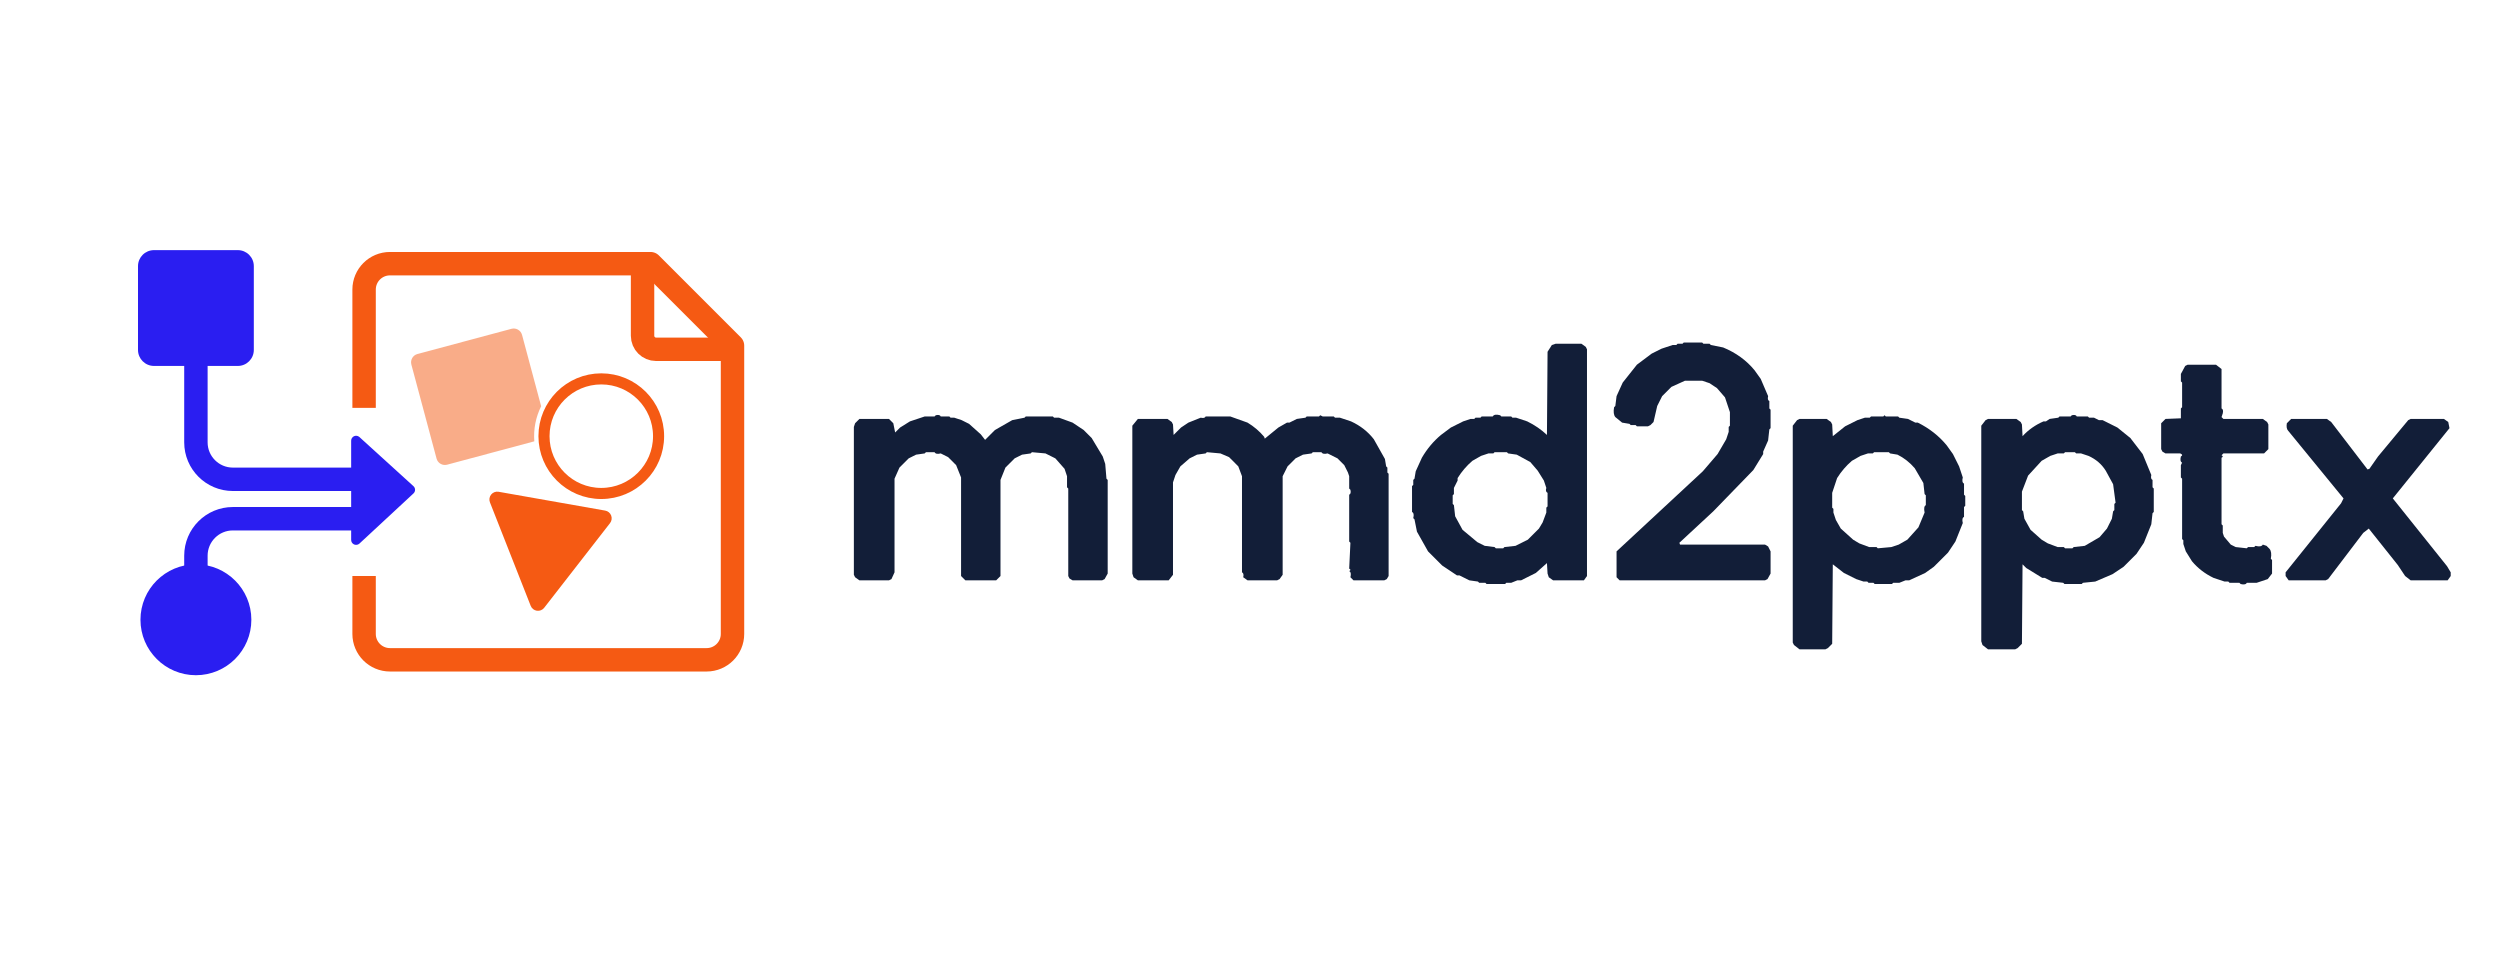
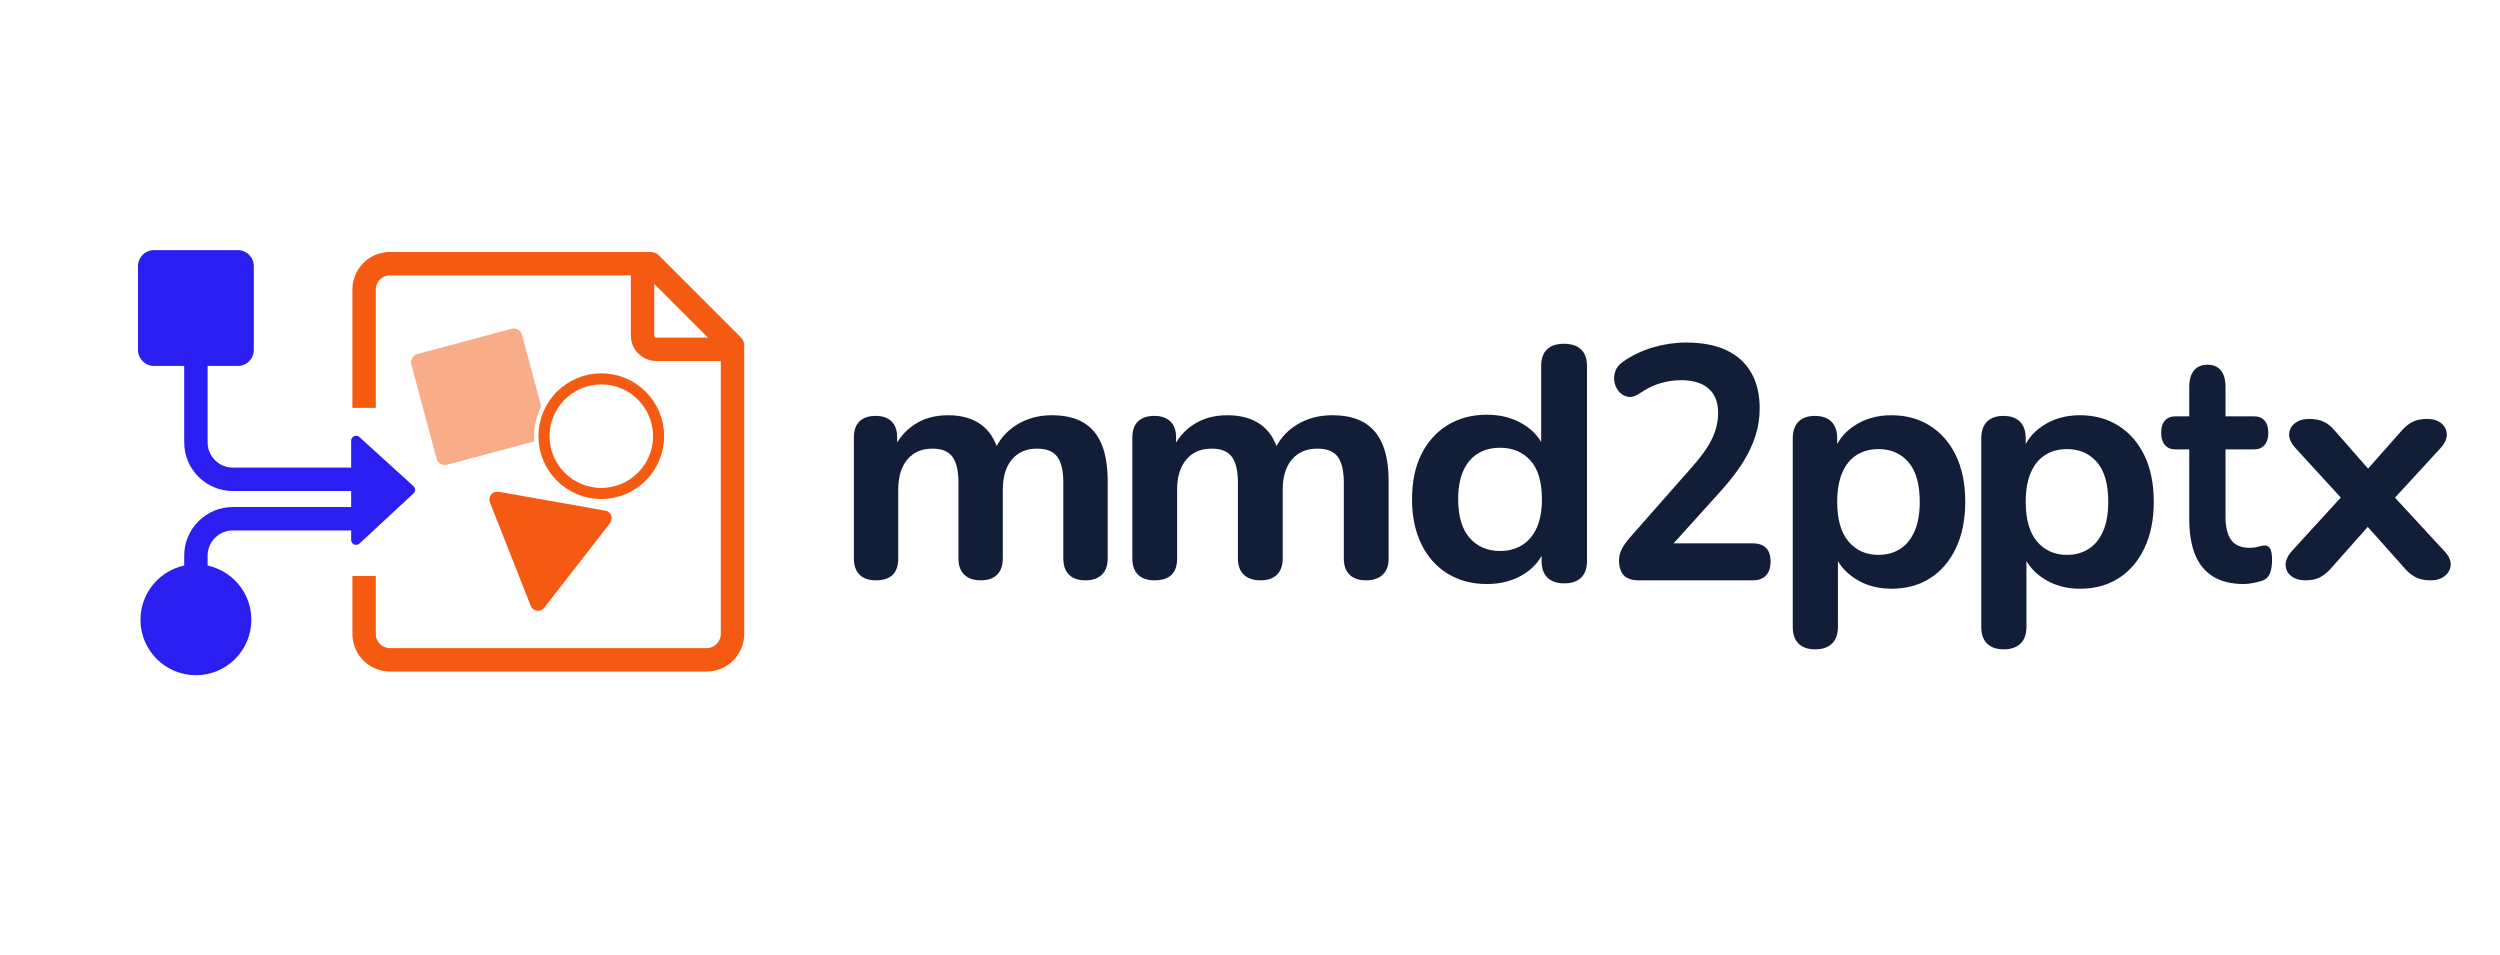
<svg xmlns="http://www.w3.org/2000/svg" viewBox="0 0 2029 775" role="img">
  <g transform="translate(80 180)">
    <g fill="none" stroke="#2A1EF1" stroke-width="19" stroke-linecap="butt">
      <path d="M79 105V179A30 30 0 0 0 109 209H215" />
      <path d="M79 292V271A30 30 0 0 1 109 241H215" />
    </g>
    <path d="M205 177.66A4 4 0 0 1 211.59 174.61L255.46 214.48A4 4 0 0 1 255.49 220.55L211.62 261.25A4 4 0 0 1 205 258.23Z" fill="#2A1EF1" />
    <rect x="32" y="23" width="94" height="94" rx="13" fill="#2A1EF1" />
    <circle cx="79" cy="323" r="45" fill="#2A1EF1" />
    <path d="M215.5 151V55A21 21 0 0 1 236.5 34H448l66.5 66.5v234A21 21 0 0 1 493.5 355.5h-257a21 21 0 0 1-21-21v-47" fill="none" stroke="#F55A13" stroke-width="19" stroke-linecap="butt" stroke-linejoin="round" />
    <path d="M441.5 34v58.5a11 11 0 0 0 11 11h62" fill="none" stroke="#F55A13" stroke-width="19" stroke-linecap="butt" stroke-linejoin="round" />
    <path d="M269.5 95.5H348.5A7 7 0 0 1 355.5 102.5V162.43A54.5 54.5 0 0 0 342.76 188.5H269.5A7 7 0 0 1 262.5 181.5V102.5A7 7 0 0 1 269.5 95.5Z" fill="#F55A13" fill-opacity=".5" transform="rotate(-15 309 142)" />
    <circle cx="408" cy="174" r="46.5" fill="none" stroke="#F55A13" stroke-width="9" />
    <path d="M317.64 227.72A6.36 6.36 0 0 1 324.65 219.12L411.19 234.4A6.36 6.36 0 0 1 415.11 244.56L361.66 313.28A6.36 6.36 0 0 1 350.72 311.71Z" fill="#F55A13" />
  </g>
-   <g transform="translate(680 260)">
-     <path fill="#121E38" d="         M 686.5 18 L 701.5 18 L 702.5 19 L 707.5 19 L 708.5 20 L 718.5 22 Q 734.09 28.41 744 40.5 L 749 47.5 L 755 61.5 Q 754.25 64.75 756 65.5 L 756 71.5 L 757 72.5 L 757 87.5 L 756 88.5 L 755 97.5 L 751 106.5 L 751 108.5 L 743 121.5 L 710.5 155 L 683 180.5 L 683.5 182 L 752.5 182 L 755 183.5 L 757 187.5 L 757 205.5 L 754.5 210 L 752.5 211 L 634.5 211 L 632 208.5 L 632 187.5 L 702 122.5 L 714 108.5 L 721 96.5 L 723 90.5 L 723 86.5 L 724 85.5 L 724 74.5 L 720 62.5 L 713.5 55 L 707.5 51 L 701.5 49 L 687.5 49 L 676.5 54 L 669 61.5 L 665 69.5 L 662 82.5 L 659.5 85 L 657.5 86 L 648.5 86 L 647.5 85 L 643.5 85 L 642.5 84 L 636.5 83 L 631 78.5 Q 629 76 630 70.5 L 631 69.5 L 632 61.5 L 637 50.5 L 648.5 36 L 660.5 27 L 668.5 23 L 677.5 20 L 680.5 20 L 681.5 19 L 685.5 19 L 686.5 18 Z" />
-     <path fill="#121E38" d="         M 582.5 19 L 603.5 19 L 607 21.5 L 608 23.5 L 608 207.5 L 605.5 211 L 580.5 211 L 577 208.5 L 576 205.5 L 575.5 197 L 566.5 205 L 554.5 211 L 551.5 211 L 546.5 213 L 542.5 213 L 541.5 214 L 526.5 214 L 525.5 213 L 520.5 213 L 519.5 212 L 512.5 211 L 504.5 207 L 502.5 207 L 490.5 199 L 479 187.5 L 470 171.5 L 468 161.5 L 467 160.5 Q 468 156.5 466 155.5 L 466 134.5 L 467 133.5 L 467 129.5 L 468 128.5 L 469 122.5 L 474 111.5 Q 480.25 100.75 489.5 93 L 497.5 87 L 507.5 82 L 513.5 80 L 516.5 80 L 517.5 79 L 521.5 79 L 522.5 78 L 531.5 78 Q 532.75 75.75 537.5 77 L 538.5 78 L 546.5 78 L 547.5 79 L 550.5 79 L 559.5 82 Q 568.57 86.43 575.5 93 L 576 25.5 L 579.5 20 L 582.5 19 Z M 533 107 L 532 108 L 528 108 L 522 110 L 515 114 Q 508 120 503 128 L 503 130 L 500 136 L 500 141 L 499 142 L 499 149 L 500 150 L 501 159 L 507 170 L 519 180 L 525 183 L 533 184 L 534 185 L 540 185 L 541 184 L 550 183 L 560 178 L 569 169 L 572 164 L 575 156 L 575 152 L 576 151 L 576 140 Q 574 139 575 136 L 573 130 L 568 122 L 562 115 L 551 109 L 544 108 L 543 107 L 533 107 Z" />
-     <path fill="#121E38" d="         M 1095.5 36 L 1118.5 36 L 1123 39.5 L 1123 71.5 Q 1124.75 72.25 1124 75.5 L 1123 78.5 L 1124.5 80 L 1156.5 80 L 1160 82.5 L 1161 84.5 L 1161 104.5 L 1157.5 108 L 1124.5 108 L 1123 109.5 Q 1125 110.5 1123 111.5 L 1123 165.5 L 1124 166.5 L 1124 172.5 L 1125 175.5 L 1130.5 182 L 1134.5 184 L 1143.5 185 L 1144.5 184 L 1149.5 184 L 1150.5 183 Q 1155.25 184.25 1156.5 182 L 1159.5 183 L 1162 185.5 Q 1164 188 1163 193.5 L 1164 194.5 L 1164 205.5 L 1160.5 210 L 1151.5 213 L 1143.5 213 Q 1142.5 215 1138.5 214 L 1137.5 213 L 1129.5 213 L 1128.5 212 L 1125.5 212 L 1116.5 209 Q 1106.03 203.97 1099 195.5 L 1094 187.5 L 1092 181.5 L 1092 178.5 L 1091 177.5 L 1091 128.5 L 1090 127.5 L 1090 117.5 L 1091 115.5 Q 1089 114.5 1090 110.5 Q 1092.25 109.25 1089.5 108 L 1077.5 108 L 1075 106.5 L 1074 104.5 L 1074 83.5 L 1077.5 80 L 1090 79.5 L 1090 71.5 L 1091 70.5 L 1091 50.5 L 1090 49.5 L 1090 43.5 L 1093.5 37 L 1095.5 36 Z" />
-     <path fill="#121E38" d="         M 79.5 77 Q 82.75 76.25 83.5 78 L 90.5 78 L 91.5 79 L 94.5 79 L 100.5 81 L 106.5 84 L 116 92.5 L 119.5 97 L 127.5 89 L 141.5 81 L 151.5 79 L 152.5 78 L 174.5 78 L 175.5 79 L 179.5 79 L 190.5 83 L 199.5 89 L 206 95.5 L 215 110.5 L 217 116.5 L 218 128.5 L 219 129.5 L 219 205.5 L 216.5 210 L 214.5 211 L 190.5 211 L 188 209.5 L 187 207.5 L 187 136.5 L 186 135.5 L 186 126.5 L 184 120.5 L 176.5 112 L 168.5 108 L 157.5 107 L 156.5 108 L 149.5 109 L 143.5 112 L 136 119.5 L 132 129.5 L 132 207.5 L 128.5 211 L 103.5 211 L 100 207.5 L 100 127.5 L 96 117.5 L 89.5 111 L 83.5 108 Q 79.5 109 78.5 107 L 71.5 107 L 70.5 108 L 63.5 109 L 57.5 112 L 50 119.5 L 46 128.5 L 46 204.5 L 43.5 210 L 41.5 211 L 17.5 211 L 14 208.5 L 13 206.5 L 13 86.5 L 14 83.5 L 17.5 80 L 41.5 80 L 45 83.5 L 46.5 91 L 50.5 87 L 58.5 82 L 70.5 78 L 78.5 78 L 79.5 77 Z" />
-     <path fill="#121E38" d="         M 391.5 77 L 393.5 78 L 402.5 78 L 403.5 79 L 407.5 79 L 416.5 82 Q 427.81 87.19 435 96.5 L 444 112.5 L 445 118.5 L 446 119.5 L 446 123.5 L 447 124.5 L 447 207.5 L 445.5 210 L 443.5 211 L 418.5 211 L 416 208.5 Q 417 204.5 415 203.5 Q 417 202.5 415 201.5 L 416 180.5 L 415 179.5 L 415 141.5 Q 416.75 140.75 416 137.5 L 415 136.5 L 415 126.5 L 414 123.5 L 411 117.5 L 405.5 112 L 397.5 108 Q 393.5 109 392.5 107 L 385.5 107 L 384.5 108 L 377.5 109 L 371.5 112 L 365 118.5 L 361 126.5 L 361 206.5 L 358.5 210 L 356.5 211 L 332.5 211 L 329 208.5 Q 329.75 205.25 328 204.5 L 328 126.5 L 325 118.5 L 317.5 111 L 310.5 108 L 299.5 107 L 298.5 108 L 291.5 109 L 285.5 112 L 278 118.5 L 274 125.5 L 272 131.5 L 272 206.5 L 268.5 211 L 243.5 211 L 240 208.5 L 239 205.5 L 239 85.5 L 243.5 80 L 267.5 80 L 271 82.5 L 272 84.5 L 272.5 93 L 278.5 87 L 284.5 83 L 294.5 79 Q 297.75 79.75 298.5 78 L 318.5 78 L 332.5 83 Q 340.29 87.71 346 94.5 L 346.5 96 L 357.5 87 L 364.5 83 L 366.5 83 L 372.5 80 L 379.5 79 L 380.5 78 L 390.5 78 L 391.5 77 Z" />
-     <path fill="#121E38" d="         M 849.5 77 L 850.5 78 L 860.5 78 L 861.5 79 L 868.5 80 L 874.5 83 L 876.5 83 Q 890.53 89.97 900 101.5 L 905 108.5 L 910 118.5 L 913 127.5 Q 912 131.5 914 132.5 L 914 141.5 L 915 142.5 L 915 150.5 L 914 151.5 L 914 159.5 Q 912 160.5 913 164.5 L 907 179.5 L 901 188.5 L 889.5 200 L 882.5 205 L 869.5 211 L 866.5 211 L 861.5 213 L 856.5 213 L 855.5 214 L 841.5 214 L 840.5 213 L 836.5 213 L 835.5 212 L 832.5 212 L 826.5 210 L 816.5 205 L 807.5 198 L 807 262.5 L 803.5 266 L 801.5 267 L 780.5 267 L 776 263.5 L 775 261.5 L 775 85.5 L 778.5 81 L 780.5 80 L 802.5 80 L 806 82.5 L 807 84.5 L 807.5 94 L 817.5 86 L 827.5 81 L 833.5 79 L 837.5 79 L 838.5 78 L 848.5 78 L 849.5 77 Z M 841 107 L 840 108 L 836 108 L 830 110 L 823 114 Q 816 120 811 128 L 807 140 L 807 152 L 808 153 L 808 156 L 810 162 L 814 169 L 824 178 L 829 181 L 837 184 L 843 184 L 844 185 L 855 184 L 861 182 L 868 178 L 877 168 L 882 156 Q 881 151 883 150 L 883 142 L 882 141 L 881 132 L 874 120 Q 868 113 860 109 L 854 108 L 853 107 L 841 107 Z" />
-     <path fill="#121E38" d="         M 1001.5 77 Q 1004.75 76.25 1005.5 78 L 1014.5 78 L 1015.5 79 L 1019.5 79 L 1023.5 81 L 1026.5 81 L 1038.5 87 L 1049 95.5 L 1059 108.5 L 1066 125.5 Q 1065.25 128.75 1067 129.5 L 1067 135.5 L 1068 136.5 L 1068 155.5 L 1067 156.5 L 1066 165.5 L 1060 180.5 L 1054 189.5 L 1043.5 200 L 1034.5 206 L 1020.5 212 L 1010.5 213 L 1009.5 214 L 995.5 214 L 994.5 213 L 985.5 212 L 979.5 209 L 977.5 209 L 964.5 201 L 961.5 198 L 961 262.5 L 957.5 266 L 955.5 267 L 933.5 267 L 929 263.5 L 928 260.5 L 928 85.5 L 931.5 81 L 933.5 80 L 956.5 80 L 960 82.5 L 961 84.5 L 961.5 94 Q 968.41 86.41 978.5 82 L 980.5 82 L 983.5 80 L 990.5 79 L 991.5 78 L 1000.5 78 L 1001.5 77 Z M 996 107 L 995 108 L 990 108 L 984 110 L 977 114 L 966 126 L 961 139 L 961 154 L 962 155 L 963 161 L 968 170 L 977 178 L 982 181 L 990 184 L 995 184 L 996 185 L 1002 185 L 1003 184 L 1012 183 L 1024 176 L 1030 169 L 1034 161 L 1035 155 L 1036 154 L 1036 149 L 1037 148 L 1035 133 L 1029 122 Q 1024 114 1015 110 L 1009 108 L 1005 108 L 1004 107 L 996 107 Z" />
-     <path fill="#121E38" d="         M 1179.5 80 L 1208.5 80 L 1212 82.5 L 1241.5 121 L 1243 120.5 L 1250 110.5 L 1274.5 81 L 1276.5 80 L 1303.5 80 L 1307 82.5 L 1308 87.5 L 1262 144.5 L 1306 199.5 L 1309 204.5 L 1309 207.5 L 1306.5 211 L 1276.5 211 L 1272 207.5 L 1266 198.5 L 1242.5 169 L 1238 172.5 L 1209.5 210 L 1207.5 211 L 1177.5 211 L 1175 207.5 L 1175 204.5 L 1220 148.5 L 1222 144.5 L 1177 89.5 Q 1175.33 87.67 1176 83.5 L 1179.5 80 Z" />
+   <g transform="translate(680 260)" fill="#121E38">
+     <path d="M30.88 211.0Q22.23 211.0 17.615 206.43Q13.0 201.86 13.0 193.26V95.02Q13.0 86.43 17.605 81.98Q22.21 77.53 30.58 77.53Q38.95 77.53 43.55 81.98Q48.15 86.43 48.15 95.02V113.69L45.13 105.15Q50.63 92.16 62.12 84.58Q73.61 77.0 89.45 77.0Q105.44 77.0 115.855 84.33Q126.27 91.66 130.46 106.82H126.63Q132.21 92.96 144.8 84.98Q157.39 77.0 173.71 77.0Q189.09 77.0 199.105 82.84Q209.12 88.68 214.06 100.505Q219.0 112.33 219.0 130.42V193.26Q219.0 201.86 214.255 206.43Q209.51 211.0 200.87 211.0Q192.22 211.0 187.605 206.43Q182.99 201.86 182.99 193.26V131.74Q182.99 117.38 178.115 110.745Q173.24 104.11 161.65 104.11Q148.66 104.11 141.27 112.935Q133.88 121.76 133.88 137.47V193.26Q133.88 201.86 129.26 206.43Q124.64 211.0 116.0 211.0Q107.36 211.0 102.615 206.43Q97.87 201.86 97.87 193.26V131.74Q97.87 117.38 92.995 110.745Q88.12 104.11 76.78 104.11Q63.79 104.11 56.4 112.935Q49.01 121.76 49.01 137.47V193.26Q49.01 211.0 30.88 211.0Z" />
+     <path d="M257.05 211.0Q248.32 211.0 243.66 206.43Q239.0 201.86 239.0 193.26V95.02Q239.0 86.43 243.65 81.98Q248.3 77.53 256.75 77.53Q265.21 77.53 269.85 81.98Q274.49 86.43 274.49 95.02V113.69L271.45 105.15Q277.0 92.16 288.6 84.58Q300.2 77.0 316.2 77.0Q332.34 77.0 342.855 84.33Q353.37 91.66 357.6 106.82H353.73Q359.37 92.96 372.08 84.98Q384.79 77.0 401.27 77.0Q416.8 77.0 426.91 82.84Q437.02 88.68 442.01 100.505Q447.0 112.33 447.0 130.42V193.26Q447.0 201.86 442.21 206.43Q437.42 211.0 428.69 211.0Q419.96 211.0 415.3 206.43Q410.64 201.86 410.64 193.26V131.74Q410.64 117.38 405.72 110.745Q400.8 104.11 389.09 104.11Q375.97 104.11 368.51 112.935Q361.05 121.76 361.05 137.47V193.26Q361.05 201.86 356.39 206.43Q351.73 211.0 343.0 211.0Q334.27 211.0 329.48 206.43Q324.69 201.86 324.69 193.26V131.74Q324.69 117.38 319.77 110.745Q314.85 104.11 303.4 104.11Q290.28 104.11 282.82 112.935Q275.36 121.76 275.36 137.47V193.26Q275.36 211.0 257.05 211.0Z" />
+     <path d="M526.79 214.0Q508.74 214.0 495.015 205.645Q481.29 197.29 473.645 181.765Q466.0 166.24 466.0 145.17Q466.0 123.83 473.645 108.565Q481.29 93.3 495.0 84.945Q508.71 76.59 526.79 76.59Q543.83 76.59 556.64 84.55Q569.45 92.51 573.95 105.47H570.82V36.87Q570.82 28.09 575.585 23.545Q580.35 19.0 589.28 19.0Q598.2 19.0 603.1 23.545Q608.0 28.09 608.0 36.87V195.34Q608.0 204.12 603.255 208.79Q598.51 213.46 589.58 213.46Q580.66 213.46 575.905 208.79Q571.15 204.12 571.15 195.34V174.99L574.26 183.71Q570.06 197.5 557.1 205.75Q544.14 214.0 526.79 214.0ZM537.44 187.18Q547.56 187.18 555.225 182.49Q562.89 177.8 567.15 168.48Q571.41 159.16 571.41 145.17Q571.41 124.05 562.075 113.725Q552.74 103.4 537.44 103.4Q527.33 103.4 519.655 107.97Q511.98 112.54 507.72 121.85Q503.46 131.16 503.46 145.17Q503.46 166.04 512.795 176.61Q522.13 187.18 537.44 187.18Z" />
+     <path d="M650.1 211.0Q641.66 211.0 637.83 206.885Q634.0 202.77 634.0 194.81Q634.0 189.87 636.385 185.36Q638.77 180.85 643.18 175.87L693.12 119.15Q704.55 106.41 709.49 96.065Q714.43 85.72 714.43 75.24Q714.43 62.15 706.67 55.355Q698.91 48.56 684.15 48.56Q675.88 48.56 667.51 51.03Q659.14 53.5 650.42 59.47Q645.61 62.73 641.495 62.085Q637.38 61.44 634.39 58.285Q631.4 55.13 630.4 50.61Q629.4 46.09 630.925 41.465Q632.45 36.84 637.28 33.54Q648.22 25.84 661.615 21.92Q675.01 18.0 688.51 18.0Q707.89 18.0 721.145 24.24Q734.4 30.48 741.28 42.415Q748.16 54.35 748.16 71.46Q748.16 82.82 744.78 93.6Q741.4 104.38 734.45 115.425Q727.5 126.47 716.33 138.84L669.65 190.55V180.96H742.45Q749.59 180.96 753.295 184.665Q757.0 188.37 757.0 195.73Q757.0 203.08 753.295 207.04Q749.59 211.0 742.45 211.0Z" />
+     <path d="M793.2 267.0Q784.4 267.0 779.7 262.34Q775.0 257.68 775.0 248.68V95.87Q775.0 86.87 779.69 82.21Q784.38 77.55 792.9 77.55Q801.7 77.55 806.39 82.21Q811.08 86.87 811.08 95.87V116.72L808.01 107.79Q812.17 93.91 825.065 85.455Q837.96 77.0 855.07 77.0Q872.89 77.0 886.41 85.565Q899.93 94.13 907.465 109.77Q915.0 125.41 915.0 147.28Q915.0 168.88 907.465 184.785Q899.93 200.69 886.535 209.255Q873.14 217.82 855.07 217.82Q838.26 217.82 825.505 209.535Q812.75 201.25 808.31 187.97H811.66V248.68Q811.66 257.68 806.83 262.34Q802.0 267.0 793.2 267.0ZM844.57 190.34Q854.56 190.34 862.11 185.53Q869.66 180.72 873.86 171.17Q878.06 161.62 878.06 147.28Q878.06 125.64 868.86 115.06Q859.66 104.48 844.57 104.48Q834.61 104.48 827.045 109.165Q819.48 113.85 815.28 123.385Q811.08 132.92 811.08 147.28Q811.08 168.68 820.285 179.51Q829.49 190.34 844.57 190.34Z" />
+     <path d="M946.2 267.0Q937.4 267.0 932.7 262.34Q928.0 257.68 928.0 248.68V95.87Q928.0 86.87 932.69 82.21Q937.38 77.55 945.9 77.55Q954.7 77.55 959.39 82.21Q964.08 86.87 964.08 95.87V116.72L961.01 107.79Q965.17 93.91 978.065 85.455Q990.96 77.0 1008.07 77.0Q1025.89 77.0 1039.41 85.565Q1052.93 94.13 1060.465 109.77Q1068.0 125.41 1068.0 147.28Q1068.0 168.88 1060.465 184.785Q1052.93 200.69 1039.535 209.255Q1026.14 217.82 1008.07 217.82Q991.26 217.82 978.505 209.535Q965.75 201.25 961.31 187.97H964.66V248.68Q964.66 257.68 959.83 262.34Q955.0 267.0 946.2 267.0ZM997.57 190.34Q1007.56 190.34 1015.11 185.53Q1022.66 180.72 1026.86 171.17Q1031.06 161.62 1031.06 147.28Q1031.06 125.64 1021.86 115.06Q1012.66 104.48 997.57 104.48Q987.61 104.48 980.045 109.165Q972.48 113.85 968.28 123.385Q964.08 132.92 964.08 147.28Q964.08 168.68 973.285 179.51Q982.49 190.34 997.57 190.34Z" />
+     <path d="M1140.93 214.0Q1126.12 214.0 1116.24 207.965Q1106.36 201.93 1101.58 190.22Q1096.8 178.51 1096.8 161.11V104.74H1085.68Q1080.08 104.74 1077.04 101.185Q1074.0 97.63 1074.0 91.32Q1074.0 84.75 1077.04 81.32Q1080.08 77.89 1085.68 77.89H1096.8V54.06Q1096.8 45.19 1100.68 40.595Q1104.56 36.0 1111.62 36.0Q1118.68 36.0 1122.455 40.595Q1126.23 45.19 1126.23 54.06V77.89H1149.28Q1154.89 77.89 1157.925 81.32Q1160.96 84.75 1160.96 91.32Q1160.96 97.63 1157.925 101.185Q1154.89 104.74 1149.28 104.74H1126.23V159.25Q1126.23 171.94 1130.83 178.265Q1135.43 184.59 1145.7 184.59Q1149.42 184.59 1152.325 183.775Q1155.23 182.96 1157.51 182.71Q1160.3 182.43 1162.15 184.82Q1164.0 187.21 1164.0 194.66Q1164.0 200.43 1162.475 204.825Q1160.95 209.22 1156.97 210.96Q1154.03 212.09 1149.25 213.045Q1144.47 214.0 1140.93 214.0Z" />
+     <path d="M1190.89 211.0Q1184.05 211.0 1179.6 207.56Q1175.15 204.12 1175.005 198.655Q1174.86 193.19 1180.07 187.24L1227.09 135.8V151.8L1183.08 103.76Q1177.59 97.79 1177.87 92.335Q1178.15 86.88 1182.6 83.44Q1187.05 80.0 1193.9 80.0Q1200.99 80.0 1205.72 82.165Q1210.45 84.33 1214.45 88.98L1248.69 128.03H1235.13L1269.64 88.98Q1273.91 84.33 1278.53 82.165Q1283.15 80.0 1289.92 80.0Q1297.06 80.0 1301.365 83.56Q1305.67 87.12 1305.825 92.575Q1305.98 98.03 1300.47 104.0L1256.7 151.58V136.24L1303.77 187.24Q1309.28 192.95 1308.985 198.415Q1308.69 203.88 1304.23 207.44Q1299.77 211.0 1292.63 211.0Q1285.86 211.0 1281.25 208.835Q1276.64 206.67 1272.35 202.02L1235.13 160.3H1248.14L1211.18 202.02Q1207.15 206.41 1202.57 208.705Q1197.99 211.0 1190.89 211.0Z" />
  </g>
</svg>
